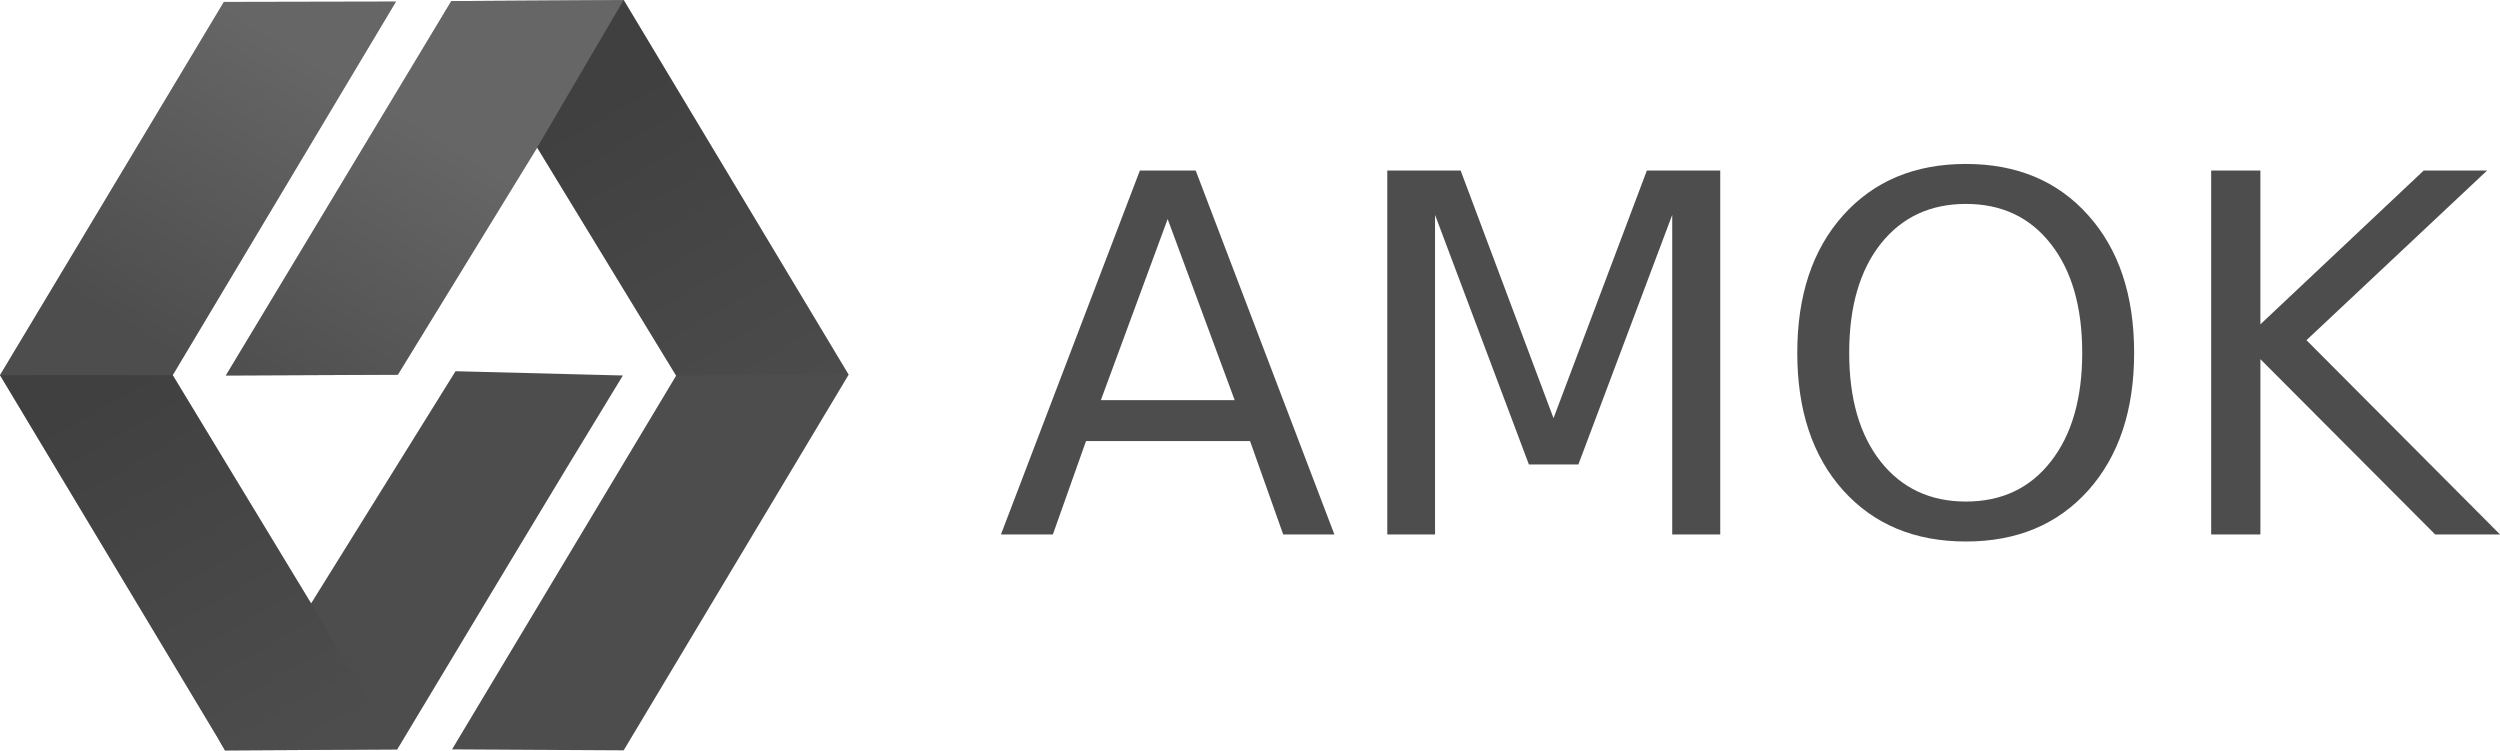
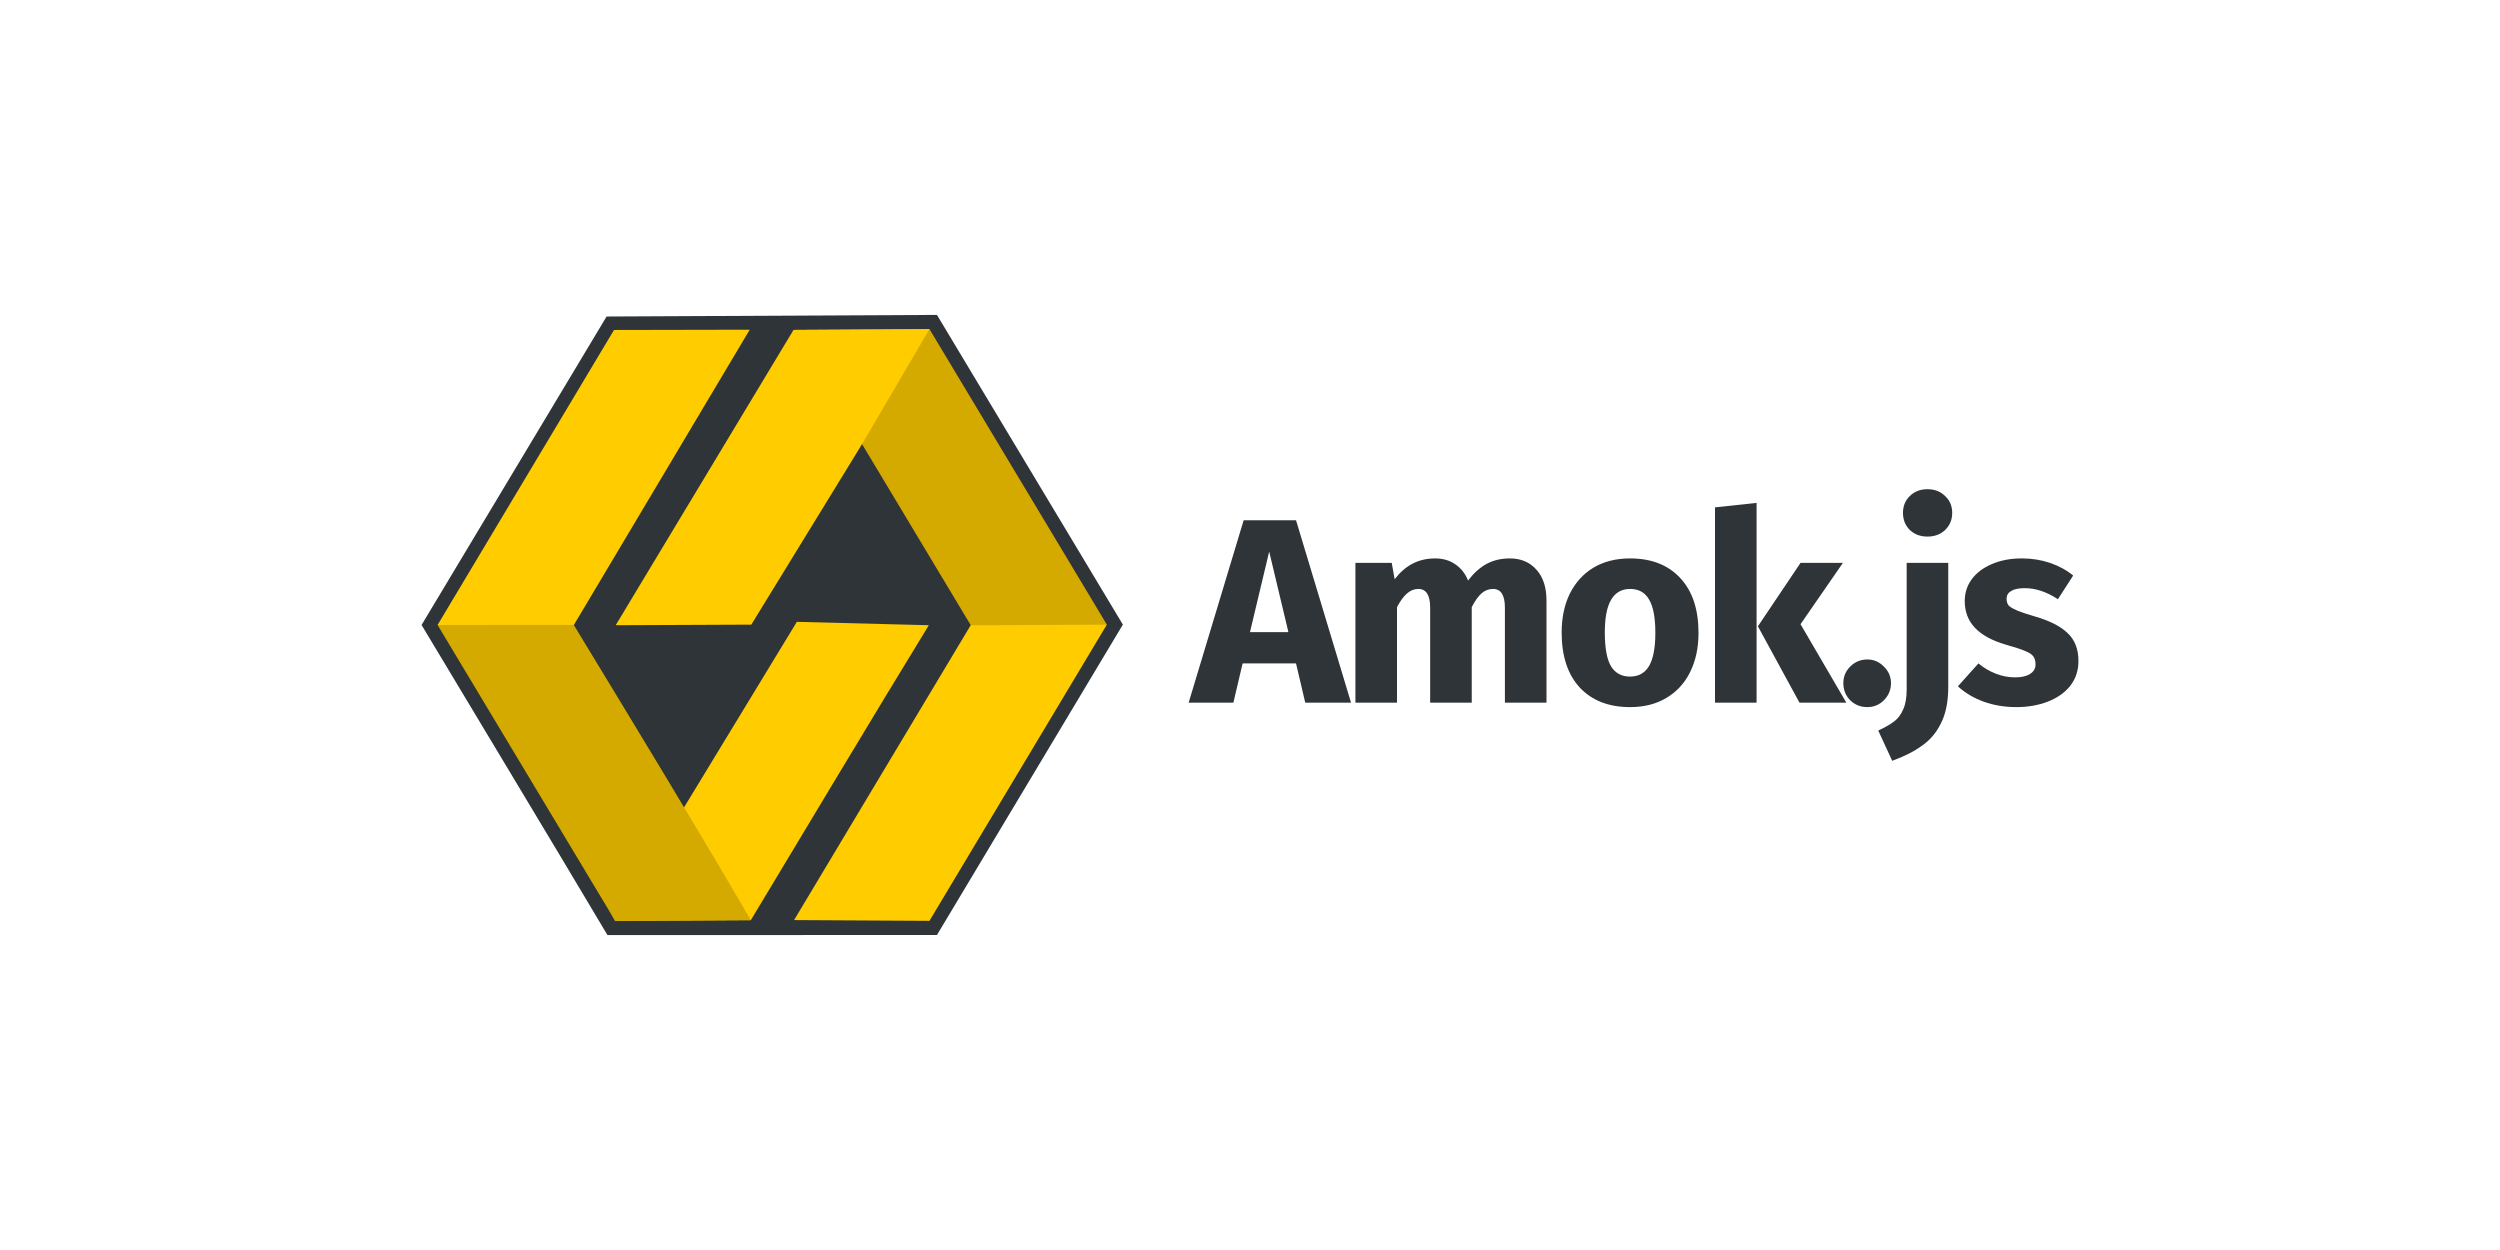
- <svg xmlns="http://www.w3.org/2000/svg" xmlns:xlink="http://www.w3.org/1999/xlink" width="904.736" height="271.583" viewBox="0 0 904.736 271.583" id="svg2" version="1.1">
-   <defs id="defs4">
-     <linearGradient id="linearGradient4304">
-       <stop style="stop-color:#808080;stop-opacity:1" offset="0" id="stop4306" />
-       <stop style="stop-color:#4d4d4d;stop-opacity:1" offset="1" id="stop4308" />
-     </linearGradient>
-     <linearGradient id="linearGradient4296">
-       <stop id="stop4298" offset="0" style="stop-color:#666666;stop-opacity:1" />
-       <stop id="stop4300" offset="1" style="stop-color:#4d4d4d;stop-opacity:1" />
-     </linearGradient>
-     <linearGradient id="linearGradient4240">
-       <stop style="stop-color:#666666;stop-opacity:1" offset="0" id="stop4242" />
-       <stop style="stop-color:#666666;stop-opacity:1" offset="1" id="stop4244" />
-     </linearGradient>
-     <linearGradient id="linearGradient4185">
-       <stop style="stop-color:#333333;stop-opacity:1" offset="0" id="stop4187" />
-       <stop style="stop-color:#4d4d4d;stop-opacity:1" offset="1" id="stop4189" />
-     </linearGradient>
-     <linearGradient xlink:href="#linearGradient4185" id="linearGradient4191" x1="315.28" y1="366.56" x2="334.838" y2="400.408" gradientUnits="userSpaceOnUse" />
-     <linearGradient xlink:href="#linearGradient4296" id="linearGradient4246" x1="333.426" y1="335.292" x2="316.669" y2="361.736" gradientUnits="userSpaceOnUse" />
-     <linearGradient xlink:href="#linearGradient4240" id="linearGradient4262" x1="333.426" y1="335.292" x2="316.669" y2="361.736" gradientUnits="userSpaceOnUse" />
-     <linearGradient xlink:href="#linearGradient4304" id="linearGradient4302" gradientUnits="userSpaceOnUse" x1="333.033" y1="334.9" x2="316.669" y2="361.736" />
-   </defs>
-   <g id="layer1" transform="translate(-366.9062,-716.5706)">
-     <g id="g4145" transform="matrix(3.858168,0,0,3.858168,-830.1524,-870.2987)">
-       <g style="font-style:normal;font-variant:normal;font-weight:normal;font-stretch:normal;font-size:46.825px;line-height:125%;font-family:'Noto Sans Lisu';-inkscape-font-specification:'Noto Sans Lisu';letter-spacing:0px;word-spacing:0px;fill:#4d4d4d;fill-opacity:1;stroke:none;stroke-width:1px;stroke-linecap:butt;stroke-linejoin:miter;stroke-opacity:1" id="text3394">
-         <path d="m 419.792,431.847 -6.265,16.988 12.552,0 -6.288,-16.988 z m -2.606,-4.55 5.236,0 13.009,34.135 -4.801,0 -3.109,-8.757 -15.387,0 -3.109,8.757 -4.87,0 13.032,-34.135 z" style="font-style:normal;font-variant:normal;font-weight:normal;font-stretch:normal;font-family:'Noto Sans Lisu';-inkscape-font-specification:'Noto Sans Lisu';fill:#4d4d4d;fill-opacity:1" id="path4227" />
-         <path d="m 440.392,427.297 6.882,0 8.711,23.23 8.757,-23.23 6.882,0 0,34.135 -4.504,0 0,-29.974 -8.803,23.412 -4.641,0 -8.803,-23.412 0,29.974 -4.481,0 0,-34.135 z" style="font-style:normal;font-variant:normal;font-weight:normal;font-stretch:normal;font-family:'Noto Sans Lisu';-inkscape-font-specification:'Noto Sans Lisu';fill:#4d4d4d;fill-opacity:1" id="path4229" />
-         <path d="m 494.671,430.429 q -5.03,0 -8.002,3.75 -2.949,3.75 -2.949,10.22 0,6.448 2.949,10.197 2.972,3.75 8.002,3.75 5.03,0 7.957,-3.75 2.949,-3.75 2.949,-10.197 0,-6.47 -2.949,-10.22 -2.927,-3.75 -7.957,-3.75 z m 0,-3.75 q 7.179,0 11.478,4.824 4.298,4.801 4.298,12.895 0,8.071 -4.298,12.895 -4.298,4.801 -11.478,4.801 -7.202,0 -11.523,-4.801 -4.298,-4.801 -4.298,-12.895 0,-8.094 4.298,-12.895 4.321,-4.824 11.523,-4.824 z" style="font-style:normal;font-variant:normal;font-weight:normal;font-stretch:normal;font-family:'Noto Sans Lisu';-inkscape-font-specification:'Noto Sans Lisu';fill:#4d4d4d;fill-opacity:1" id="path4231" />
-         <path d="m 517.672,427.297 4.618,0 0,14.427 15.319,-14.427 5.945,0 -16.942,15.913 18.154,18.222 -6.082,0 -16.393,-16.439 0,16.439 -4.618,0 0,-34.135 z" style="font-style:normal;font-variant:normal;font-weight:normal;font-stretch:normal;font-family:'Noto Sans Lisu';-inkscape-font-specification:'Noto Sans Lisu';fill:#4d4d4d;fill-opacity:1" id="path4233" />
-       </g>
-       <g style="fill:#4d4d4d" transform="translate(4.798225,80.30713)" id="g4375">
-         <path style="color:#000000;clip-rule:nonzero;display:inline;overflow:visible;visibility:visible;opacity:1;isolation:auto;mix-blend-mode:normal;color-interpolation:sRGB;color-interpolation-filters:linearRGB;solid-color:#000000;solid-opacity:1;fill:#4d4d4d;fill-opacity:1;fill-rule:nonzero;stroke-width:1;stroke-linecap:butt;stroke-linejoin:miter;stroke-miterlimit:4;stroke-dasharray:none;stroke-dashoffset:0;stroke-opacity:1;color-rendering:auto;image-rendering:auto;shape-rendering:auto;text-rendering:auto;enable-background:accumulate" d="m 325.851,400.14 -20.383,-33.955 21,-35.009 16.142,-0.032 -20.943,35.039 12.982,21.411 13.547,-21.779 15.698,0.4 c -7.124,11.651 -14.123,23.38 -21.169,35.079 l -16.158,0.092 -0.717,-1.246 z m 22.017,1.145 21.021,-35.057 -13.035,-21.391 -13.072,21.309 -16.131,0.07 21.15,-35.122 16.167,-0.1 21.1,35.15 -21.1,35.231 -16.1,-0.09 z" id="path3390" />
-       </g>
-       <g style="opacity:0.5;fill:url(#linearGradient4246);fill-opacity:1" transform="translate(4.798223,80.30713)" id="g4375-6">
-         <path style="color:#000000;clip-rule:nonzero;display:inline;overflow:visible;visibility:visible;opacity:1;isolation:auto;mix-blend-mode:normal;color-interpolation:sRGB;color-interpolation-filters:linearRGB;solid-color:#000000;solid-opacity:1;fill:url(#linearGradient4302);fill-opacity:1;fill-rule:nonzero;stroke-width:1;stroke-linecap:butt;stroke-linejoin:miter;stroke-miterlimit:4;stroke-dasharray:none;stroke-dashoffset:0;stroke-opacity:1;color-rendering:auto;image-rendering:auto;shape-rendering:auto;text-rendering:auto;enable-background:accumulate" d="m 305.468,366.186 21,-35.009 16.142,-0.032 -20.943,35.039 z m 50.386,-21.348 -13.072,21.309 -16.131,0.07 21.15,-35.122 16.167,-0.1 z" id="path3390-1" />
-       </g>
-       <g style="opacity:0.5;fill:#333333" transform="translate(4.798223,80.30713)" id="g4375-2">
-         <path style="color:#000000;clip-rule:nonzero;display:inline;overflow:visible;visibility:visible;opacity:1;isolation:auto;mix-blend-mode:normal;color-interpolation:sRGB;color-interpolation-filters:linearRGB;solid-color:#000000;solid-opacity:1;fill:url(#linearGradient4191);fill-opacity:1;fill-rule:nonzero;stroke-width:1;stroke-linecap:butt;stroke-linejoin:miter;stroke-miterlimit:4;stroke-dasharray:none;stroke-dashoffset:0;stroke-opacity:1;color-rendering:auto;image-rendering:auto;shape-rendering:auto;text-rendering:auto;enable-background:accumulate" d="m 325.851,400.14 -20.383,-33.955 16.199,-0.003 12.982,21.411 8.077,13.701 -16.158,0.092 -0.717,-1.246 z m 43.038,-33.912 -13.035,-21.391 8.114,-13.843 21.1,35.15 z" id="path3390-8" />
-       </g>
-     </g>
-   </g>
+ <svg xmlns="http://www.w3.org/2000/svg" width="800" height="400">
+   <path fill="#2e3438" d="M299.831 100.771l-105.725.514c-19.735 32.901-39.47 65.803-59.206 98.704 19.808 33.092 39.786 66.089 59.487 99.241l105.442-.032c19.828-33.109 39.662-66.221 59.487-99.329-19.827-33.03-39.665-66.08-59.486-99.098z" />
+   <path fill="#ffcc00" d="M254.103 294.427c21.728-36.275 43.456-72.55 65.184-108.825l34.907 14.275-56.771 94.794c-14.439-.082-28.883-.159-43.32-.244zm-57.297.271l58.181-95.707 42.237 1.077c-19.172 31.349-38 62.907-56.962 94.384" />
+   <path fill="#d4aa00" d="M310.666 200.105l-56.743-94.531c14.5-.09 29-.18 43.499-.27l56.771 94.574c-14.509.075-29.019.151-43.528.226z" />
+   <path fill="#ffcc00" d="M140.024 199.992c18.819-31.467 37.637-62.934 56.456-94.401l43.432-.086-61.21 102.768c-12.893-2.76-25.785-5.521-38.678-8.281z" />
+   <path fill="#d4aa00" d="M194.863 291.348l-54.84-91.356c14.529-.003 29.058-.005 43.587-.008 19.047 31.393 38.179 62.734 56.658 94.467-14.492.083-28.983.167-43.475.25-.644-1.117-1.285-2.24-1.932-3.353z" />
+   <path fill="#ffcc00" d="M275.592 142.547l-35.174 57.337c-14.466.063-28.933.126-43.399.188l56.906-94.499 43.507-.269-21.84 37.243z" />
+   <path fill="#2e3438" d="M397.634 212.296l-2.948 12.548h-14.317l17.601-58.362h16.759l17.601 58.362h-14.654l-2.948-12.548h-17.096zm8.506-35.792l-6.148 25.77h12.296l-6.148-25.77zm77.029 2.19q5.306 0 8.506 3.621 3.2 3.537 3.2 9.853v32.676h-13.306v-30.402q0-5.979-3.79-5.979-2.105 0-3.706 1.432t-3.116 4.379v30.571h-13.306v-30.402q0-5.979-3.79-5.979-2.021 0-3.705 1.516-1.6 1.432-3.116 4.295v30.571h-13.306v-44.719h11.622l.926 5.221q2.611-3.369 5.727-4.969 3.2-1.684 7.243-1.684 3.706 0 6.401 1.853 2.779 1.853 4.127 5.221 2.695-3.537 5.895-5.306 3.284-1.769 7.495-1.769zm38.458 0q10.274 0 16.085 6.316 5.811 6.232 5.811 17.517 0 7.158-2.695 12.548-2.611 5.306-7.58 8.253-4.885 2.948-11.622 2.948-10.19 0-16.085-6.232-5.811-6.316-5.811-17.601 0-7.158 2.611-12.464 2.695-5.39 7.58-8.338 4.969-2.948 11.706-2.948zm0 9.769q-4.042 0-6.064 3.453-2.021 3.369-2.021 10.527 0 7.327 1.937 10.695 2.021 3.369 6.148 3.369 4.042 0 6.064-3.369 2.021-3.453 2.021-10.611 0-7.327-2.021-10.696-1.937-3.369-6.064-3.369zm27.173 36.382v-62.489l13.306-1.432v63.921h-13.306zm42.024 0h-14.991l-13.306-24.423 13.643-20.296h13.559L576.17 199.748l14.654 25.097z" />
+   <path fill="#2e3438" d="M597.532 211.033q3.116 0 5.306 2.274 2.274 2.19 2.274 5.306 0 3.2-2.274 5.474-2.19 2.19-5.306 2.19-3.2 0-5.474-2.19-2.19-2.274-2.19-5.474 0-3.116 2.19-5.306 2.274-2.274 5.474-2.274z" />
+   <path d="M623.441 219.792q0 6.99-2.274 11.538-2.19 4.548-6.064 7.243-3.79 2.779-9.601 4.885l-4.463-9.685q3.284-1.516 5.137-2.948 1.853-1.432 2.863-3.874 1.095-2.358 1.095-6.316v-40.508h13.306v39.666zm-6.653-63.247q3.453 0 5.643 2.19 2.274 2.105 2.274 5.39 0 3.284-2.274 5.474-2.19 2.105-5.643 2.105-3.453 0-5.643-2.105-2.19-2.19-2.19-5.474t2.19-5.39q2.19-2.19 5.643-2.19zm30.205 22.149q4.8 0 9.011 1.432 4.211 1.432 7.411 4.042l-4.885 7.58q-5.39-3.537-10.611-3.537-2.948 0-4.379.926-1.432.842-1.432 2.442 0 1.263.59 2.105.674.758 2.611 1.6 1.937.842 5.979 2.021 6.99 2.021 10.359 5.306 3.453 3.2 3.453 8.927 0 4.548-2.611 7.916-2.611 3.284-7.158 5.053-4.548 1.768-10.106 1.768-5.643 0-10.527-1.769-4.8-1.769-8.169-4.885l6.569-7.327q2.526 2.105 5.558 3.284 3.032 1.179 6.148 1.179t4.8-1.095q1.769-1.095 1.769-3.032 0-1.6-.674-2.526-.674-1.011-2.611-1.769-1.937-.842-6.148-2.021-6.653-1.937-9.938-5.39-3.284-3.453-3.284-8.59 0-3.874 2.19-6.906 2.274-3.116 6.4-4.885 4.211-1.853 9.685-1.853z" fill="#2e3438" />
</svg>
